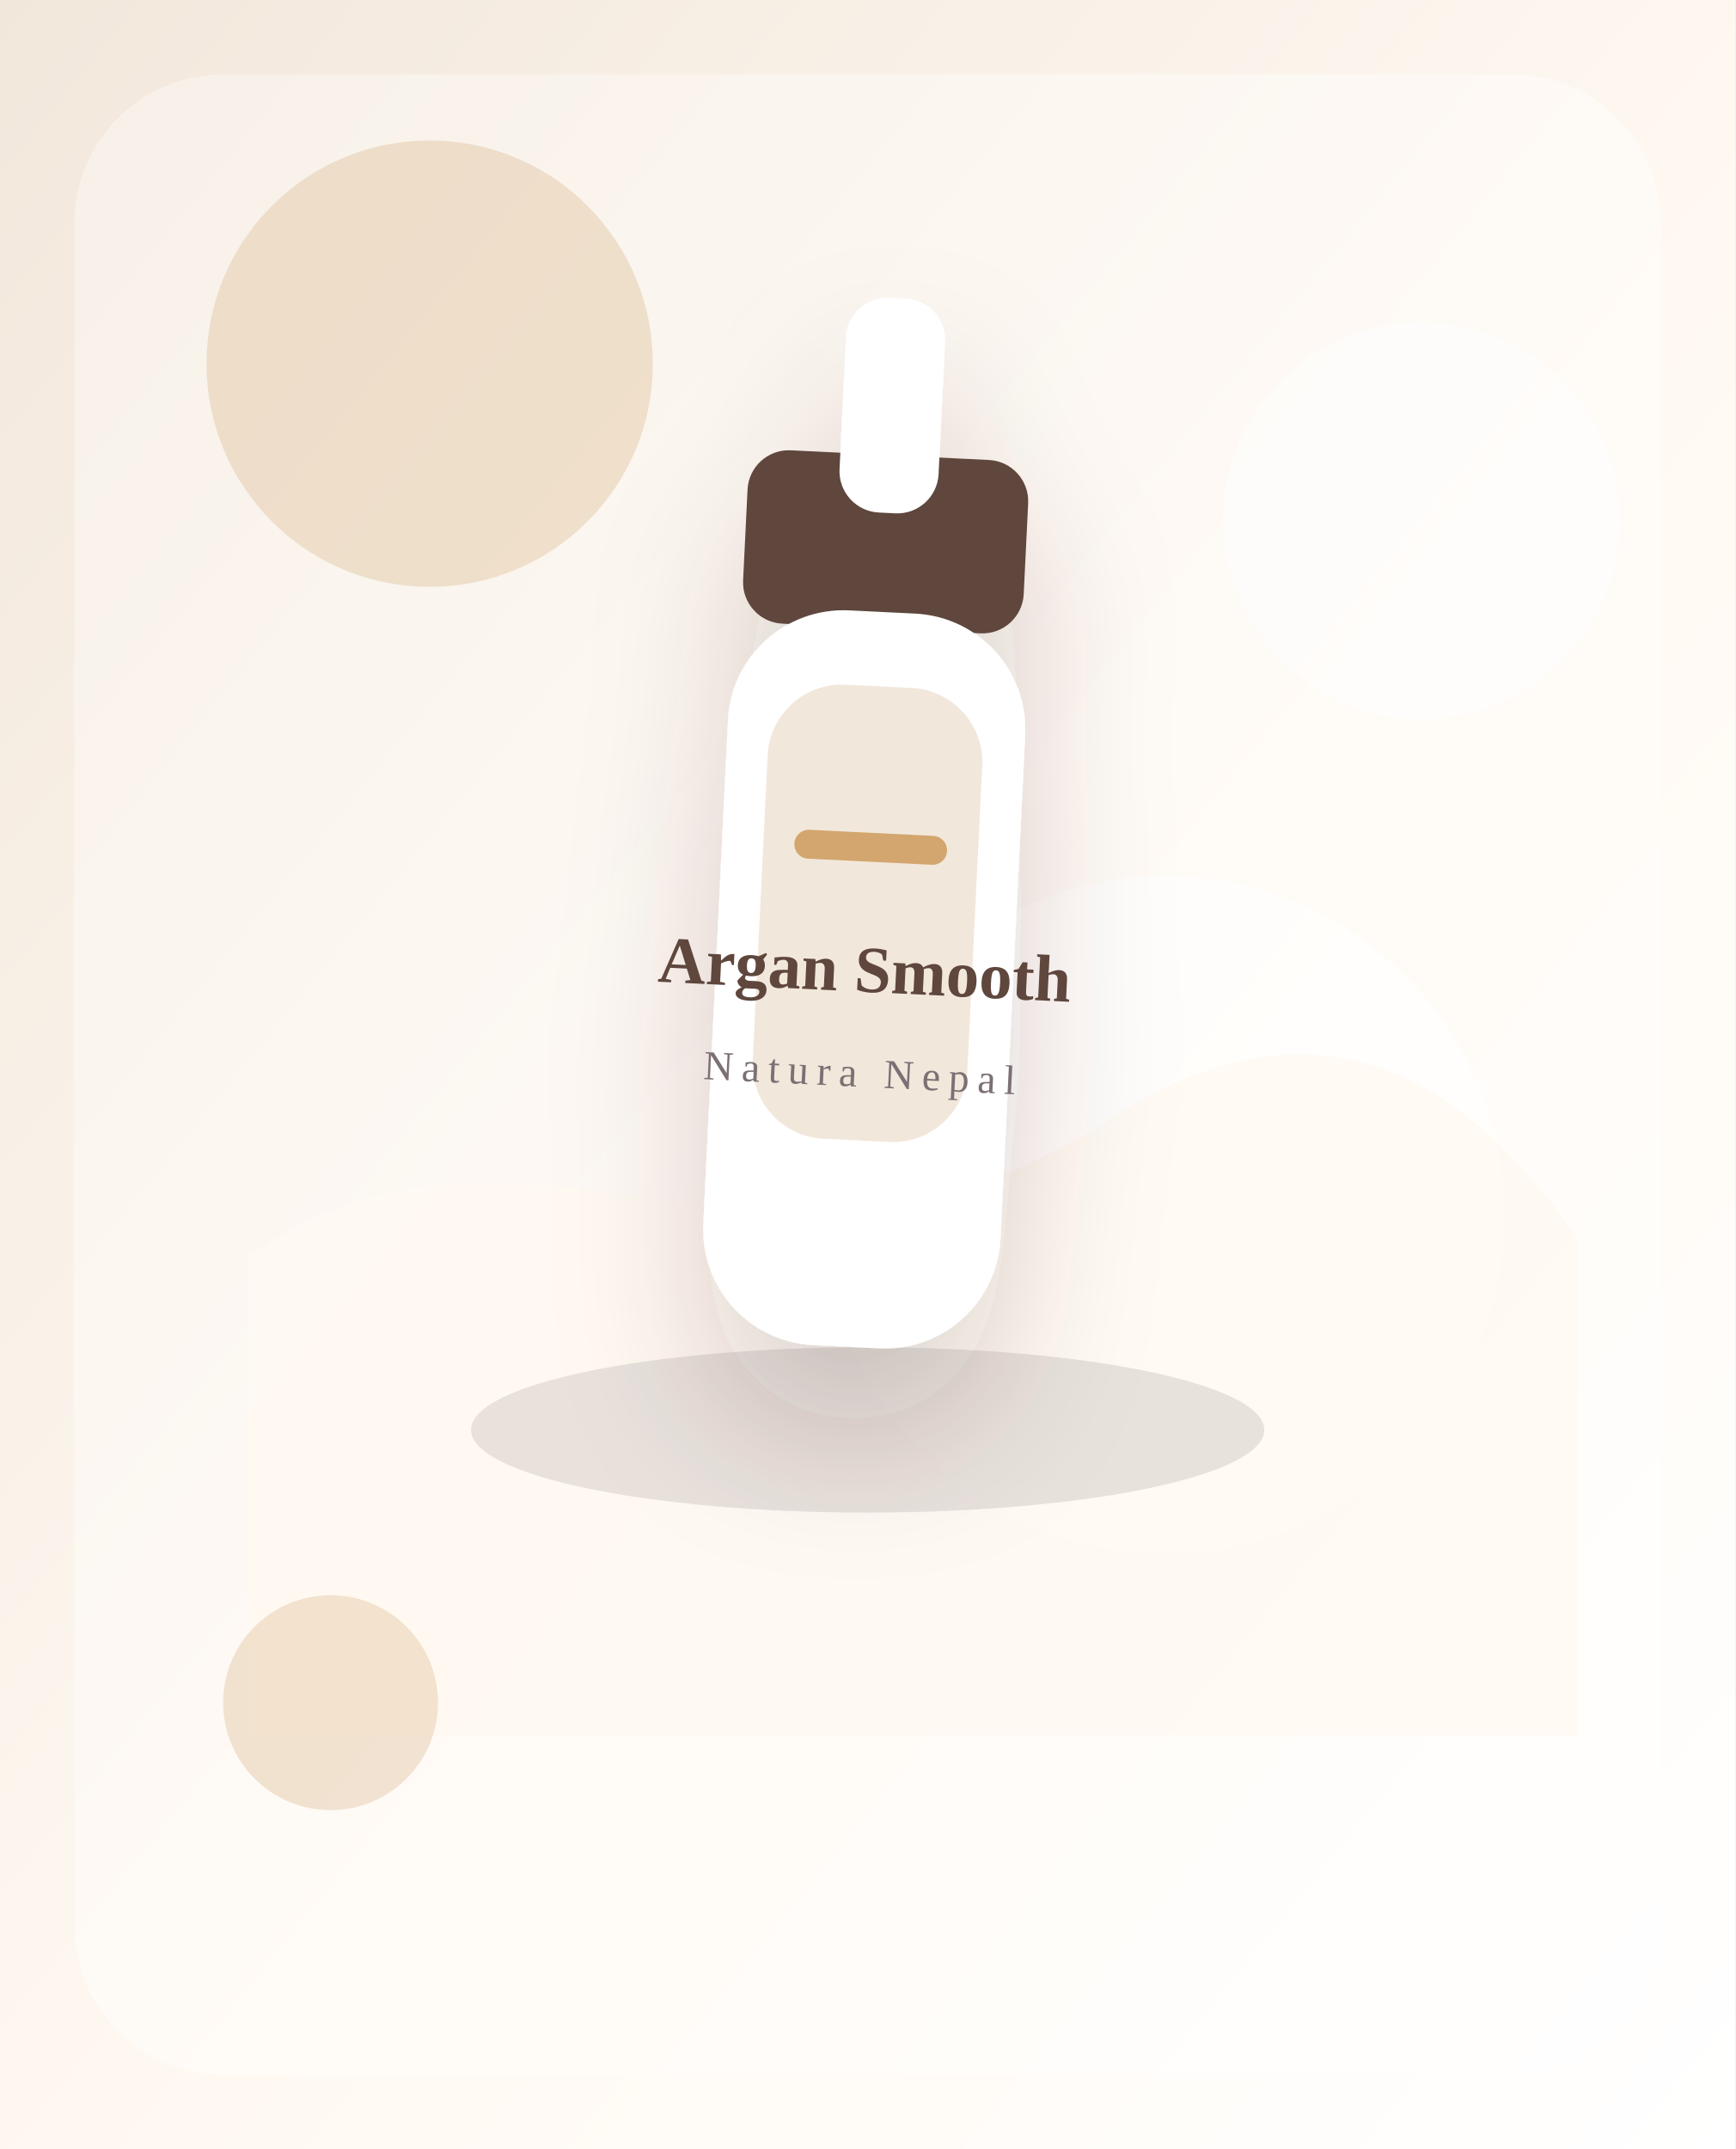
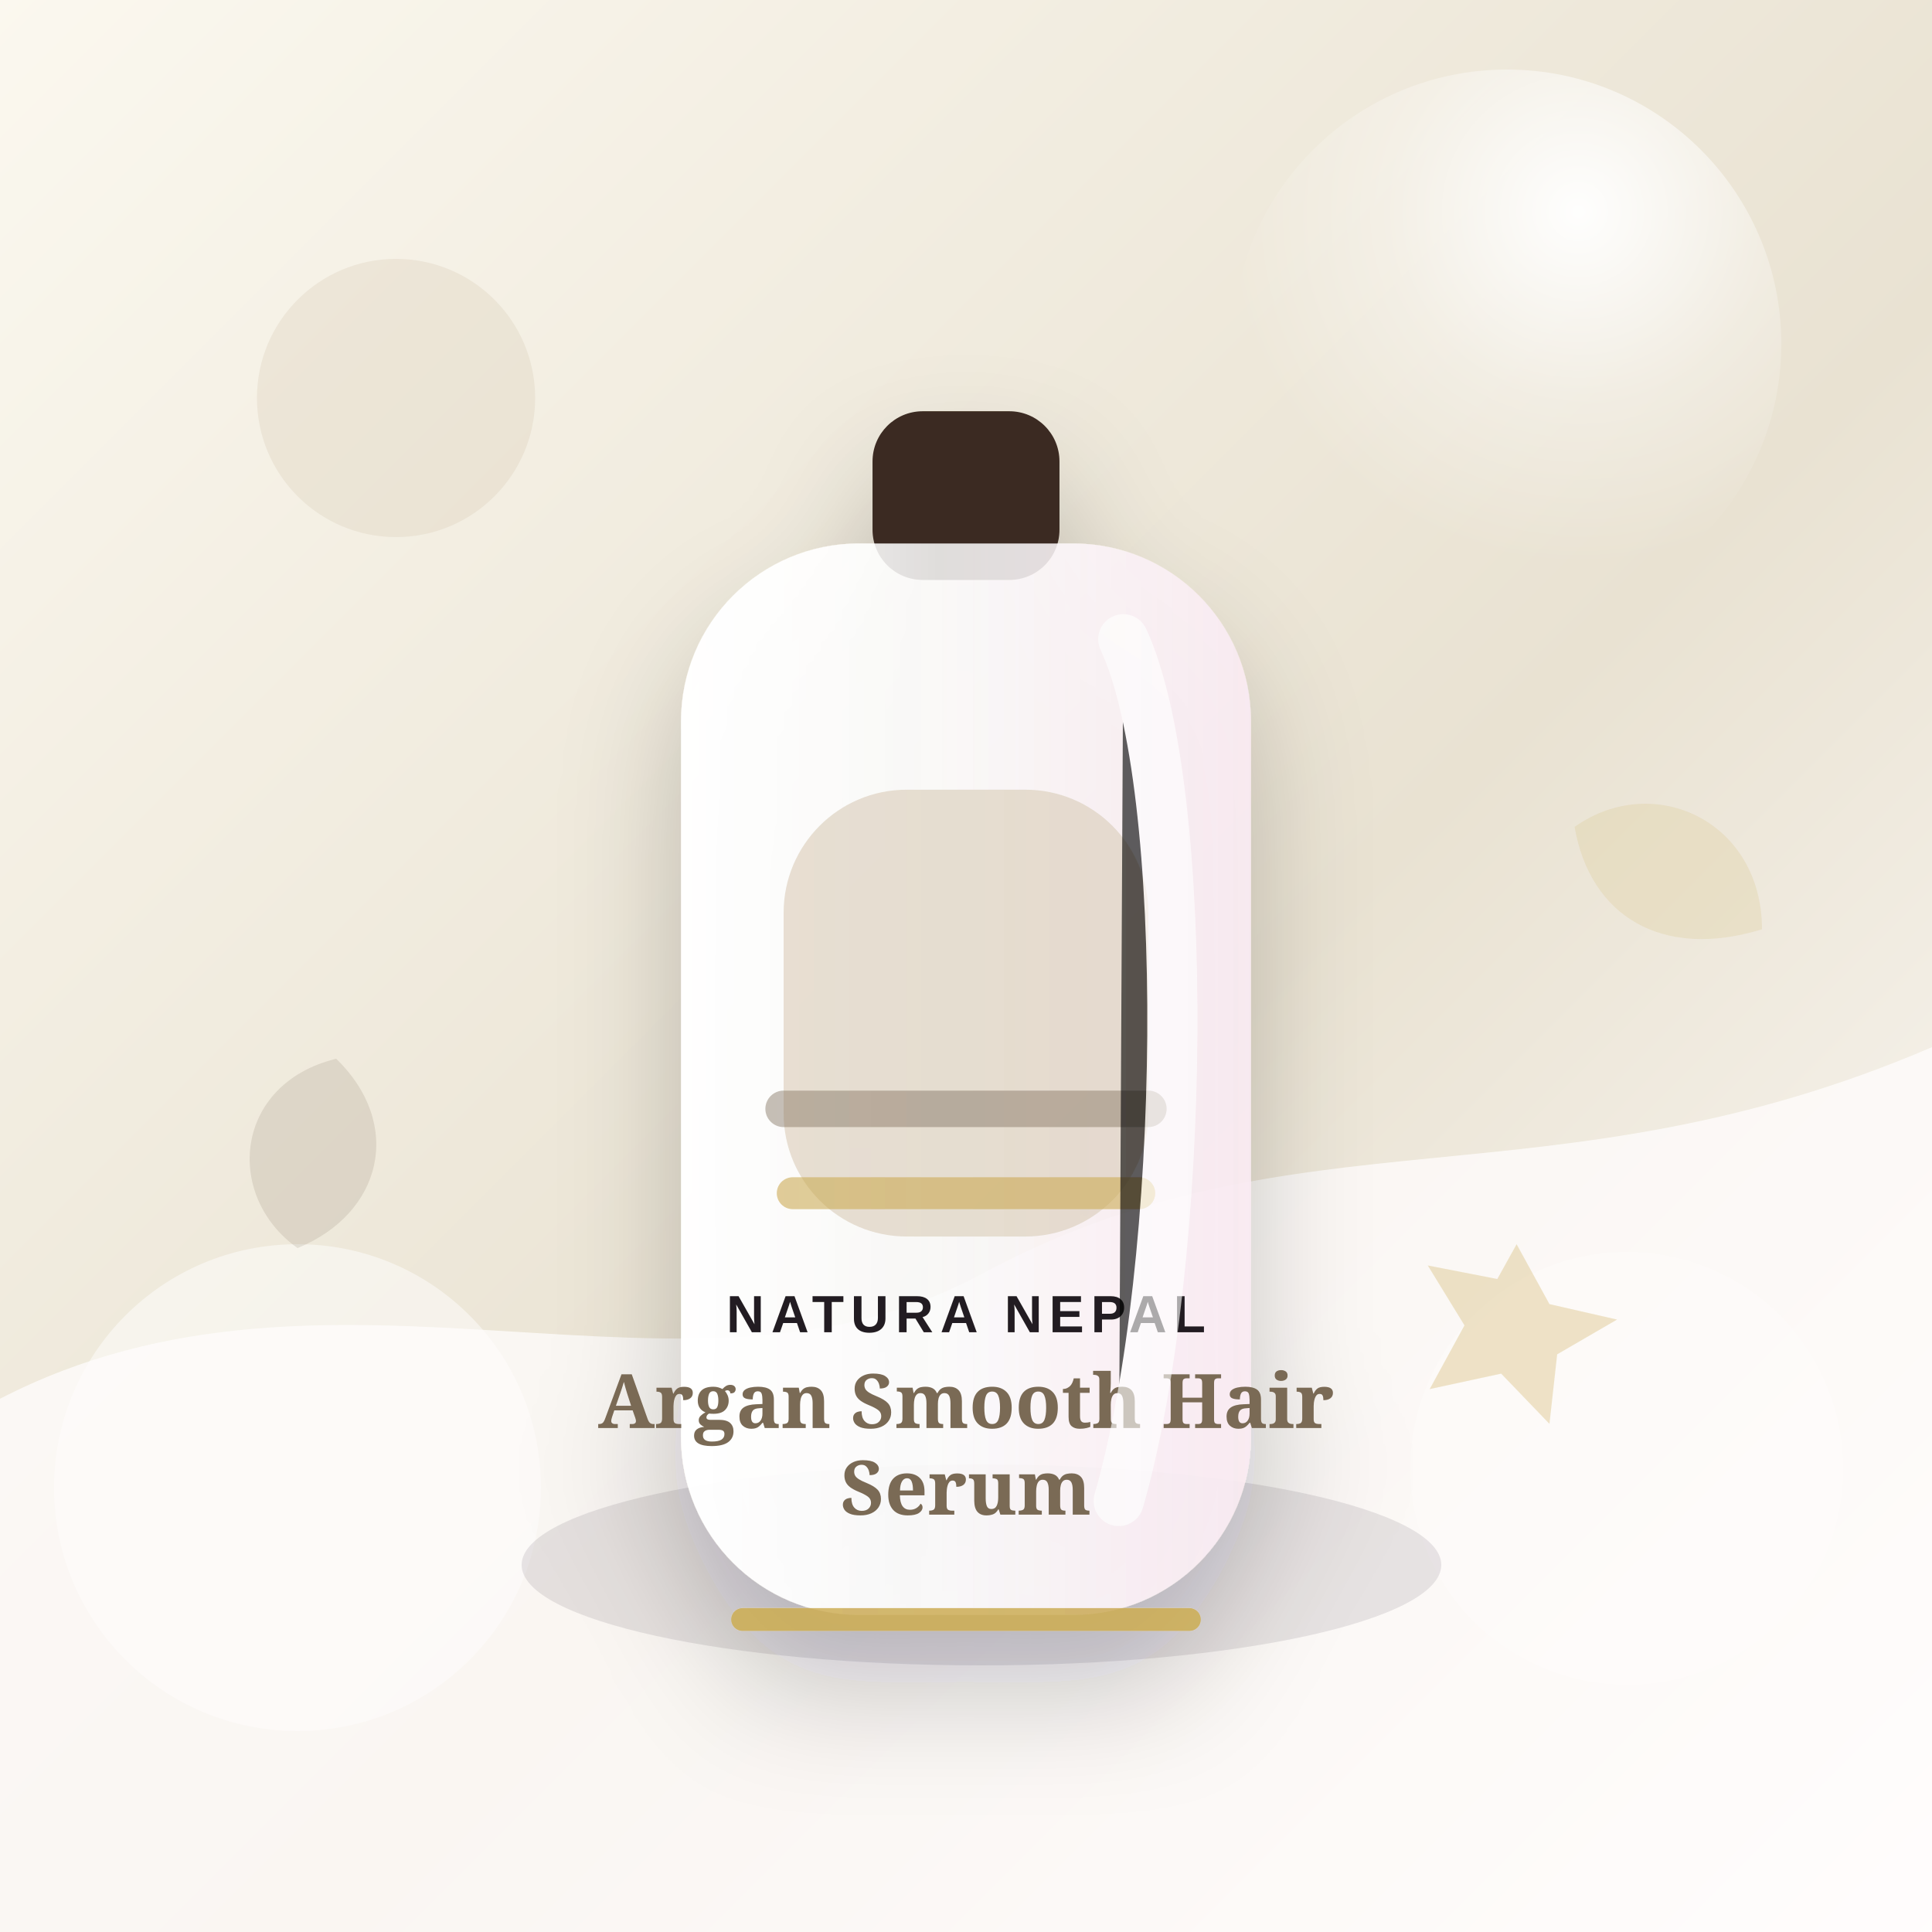
- <svg xmlns="http://www.w3.org/2000/svg" width="840" height="1040" viewBox="0 0 420 520" role="img" aria-label="Argan Smooth Hair Serum product photography">
+ <svg xmlns="http://www.w3.org/2000/svg" width="1000" height="1000" viewBox="0 0 1000 1000" role="img" aria-label="Argan Smooth Hair Serum">
  <defs>
-     <linearGradient id="bg" x1="0" y1="0" x2="1" y2="1">
-       <stop stop-color="#F2E7DB" />
-       <stop offset="0.55" stop-color="#FFF9F2" />
-       <stop offset="1" stop-color="#FFFFFF" />
+     <linearGradient id="bg-p012" x1="0" y1="0" x2="1" y2="1">
+       <stop offset="0" stop-color="#FBF8EF" />
+       <stop offset="0.58" stop-color="#E9E2D2" />
+       <stop offset="1" stop-color="#FFFDFC" />
    </linearGradient>
-     <filter id="s" x="-20%" y="-20%" width="140%" height="140%">
-       <feDropShadow dx="0" dy="20" stdDeviation="18" flood-color="#432134" flood-opacity="0.18" />
+     <radialGradient id="halo-p012" cx="63%" cy="26%" r="64%">
+       <stop offset="0" stop-color="#FFFFFF" stop-opacity="0.96" />
+       <stop offset="0.54" stop-color="#FFFFFF" stop-opacity="0.32" />
+       <stop offset="1" stop-color="#FFFFFF" stop-opacity="0" />
+     </radialGradient>
+     <linearGradient id="glass-p012" x1="0" x2="1">
+       <stop offset="0" stop-color="#FFFFFF" stop-opacity="0.98" />
+       <stop offset="0.45" stop-color="#FFFFFF" stop-opacity="0.84" />
+       <stop offset="1" stop-color="#F9EAF2" stop-opacity="0.92" />
+     </linearGradient>
+     <filter id="shadow-p012" x="-40%" y="-40%" width="180%" height="180%">
+       <feDropShadow dx="0" dy="28" stdDeviation="26" flood-color="#1A0A1E" flood-opacity="0.22" />
+     </filter>
+     <filter id="softshadow-p012" x="-50%" y="-50%" width="200%" height="200%">
+       <feDropShadow dx="0" dy="16" stdDeviation="18" flood-color="#8B3A8F" flood-opacity="0.16" />
    </filter>
  </defs>
-   <rect width="420" height="520" fill="url(#bg)" />
-   <rect x="18" y="18" width="384" height="484" rx="36" fill="#fff" opacity="0.35" />
-   <circle cx="104" cy="88" r="54" fill="#D2A66E" opacity="0.28" />
-   <circle cx="282" cy="294" r="82" fill="#fff" opacity="0.52" />
-   <path d="M60 304 C128 256 184 326 270 270 C320 238 356 262 382 300 L382 420 L60 420 Z" fill="#FFF9F2" opacity="0.82" />
-   <ellipse cx="210" cy="346" rx="96" ry="20" fill="#3b2932" opacity="0.12" />
-   <g filter="url(#s)">
-     <g transform="translate(0 0) rotate(2.8 210 220)">
-       <rect x="176" y="110" width="68" height="42" rx="10" fill="#5F473D" />
-       <rect x="198" y="72" width="24" height="52" rx="10" fill="#fff" />
-       <rect x="174" y="148" width="72" height="178" rx="28" fill="#fff" />
-       <rect x="184" y="166" width="52" height="110" rx="18" fill="#F2E7DB" />
-       <line x1="195" y1="205" x2="225" y2="205" stroke="#D2A66E" stroke-width="7" stroke-linecap="round" />
-       <text x="210" y="240" text-anchor="middle" font-size="16" font-weight="700" fill="#5F473D">Argan Smooth</text>
-       <text x="210" y="263" text-anchor="middle" font-size="10" letter-spacing="2" fill="#7c7074">Natura Nepal</text>
+   <rect width="1000" height="1000" rx="0" fill="url(#bg-p012)" />
+   <circle cx="780" cy="178" r="142" fill="url(#halo-p012)" />
+   <circle cx="154" cy="770" r="126" fill="#FFFFFF" opacity="0.48" />
+   <circle cx="205" cy="206" r="72" fill="#D8CCB8" opacity="0.32" />
+   <circle cx="842" cy="760" r="112" fill="#FFFFFF" opacity="0.30" />
+   <path d="M0 724 C172 635 356 741 507 660 C671 571 802 627 1000 542 L1000 1000 L0 1000 Z" fill="#FFFDFC" opacity="0.76" />
+   <ellipse cx="508" cy="810" rx="238" ry="52" fill="#1A0A1E" opacity="0.10" />
+   <g opacity="0.72">
+     <path d="M154 646 C116 619 121 561 174 548 C209 582 198 628 154 646Z" fill="#7A6A55" opacity="0.22" />
+     <path d="M815 428 C856 399 912 425 912 481 C860 497 823 474 815 428Z" fill="#C9A84C" opacity="0.20" />
+     <path d="M785 644 l17 31 35 8 -31 18 -4 36 -25 -26 -37 8 18 -33 -19 -31 36 7z" fill="#C9A84C" opacity="0.40" />
+   </g>
+   <g transform="translate(-90 -55) scale(1.18)">
+     <g filter="url(#shadow-p012)">
+       <rect x="459.0" y="227" width="82" height="74" rx="22" fill="#3A2B22" />
+       <rect x="375.0" y="285" width="250" height="470" rx="78" fill="url(#glass-p012)" />
+       <rect x="420.0" y="393" width="160" height="196" rx="54" fill="#D8CCB8" opacity="0.60" />
+       <rect x="412.0" y="525" width="176" height="16" rx="8" fill="#7A6A55" opacity="0.42" />
+       <rect x="417.0" y="563" width="166" height="14" rx="7" fill="#C9A84C" opacity="0.56" />
+       <text x="500" y="631" text-anchor="middle" font-family="DM Sans, Arial, sans-serif" font-size="23" font-weight="700" letter-spacing="3" fill="#241F22">NATURA NEPAL</text>
+       <text x="500" y="673" text-anchor="middle" font-family="Cormorant Garamond, Georgia, serif" font-size="33" font-weight="600" fill="#7A6A55">Argan Smooth Hair</text>
+       <text x="500" y="711" text-anchor="middle" font-family="Cormorant Garamond, Georgia, serif" font-size="33" font-weight="600" fill="#7A6A55">Serum</text>
+       <line x1="402.0" y1="757" x2="598.0" y2="757" stroke="#C9A84C" stroke-width="10" stroke-linecap="round" opacity="0.8" />
+       <path d="M569.0 327 C599.0 391 597.0 601 567.0 705" stroke="#FFFFFF" stroke-width="22" stroke-linecap="round" opacity="0.62" />
    </g>
  </g>
-   <circle cx="344" cy="126" r="48" fill="#fff" opacity="0.45" />
-   <circle cx="80" cy="412" r="26" fill="#D2A66E" opacity="0.28" />
</svg>
